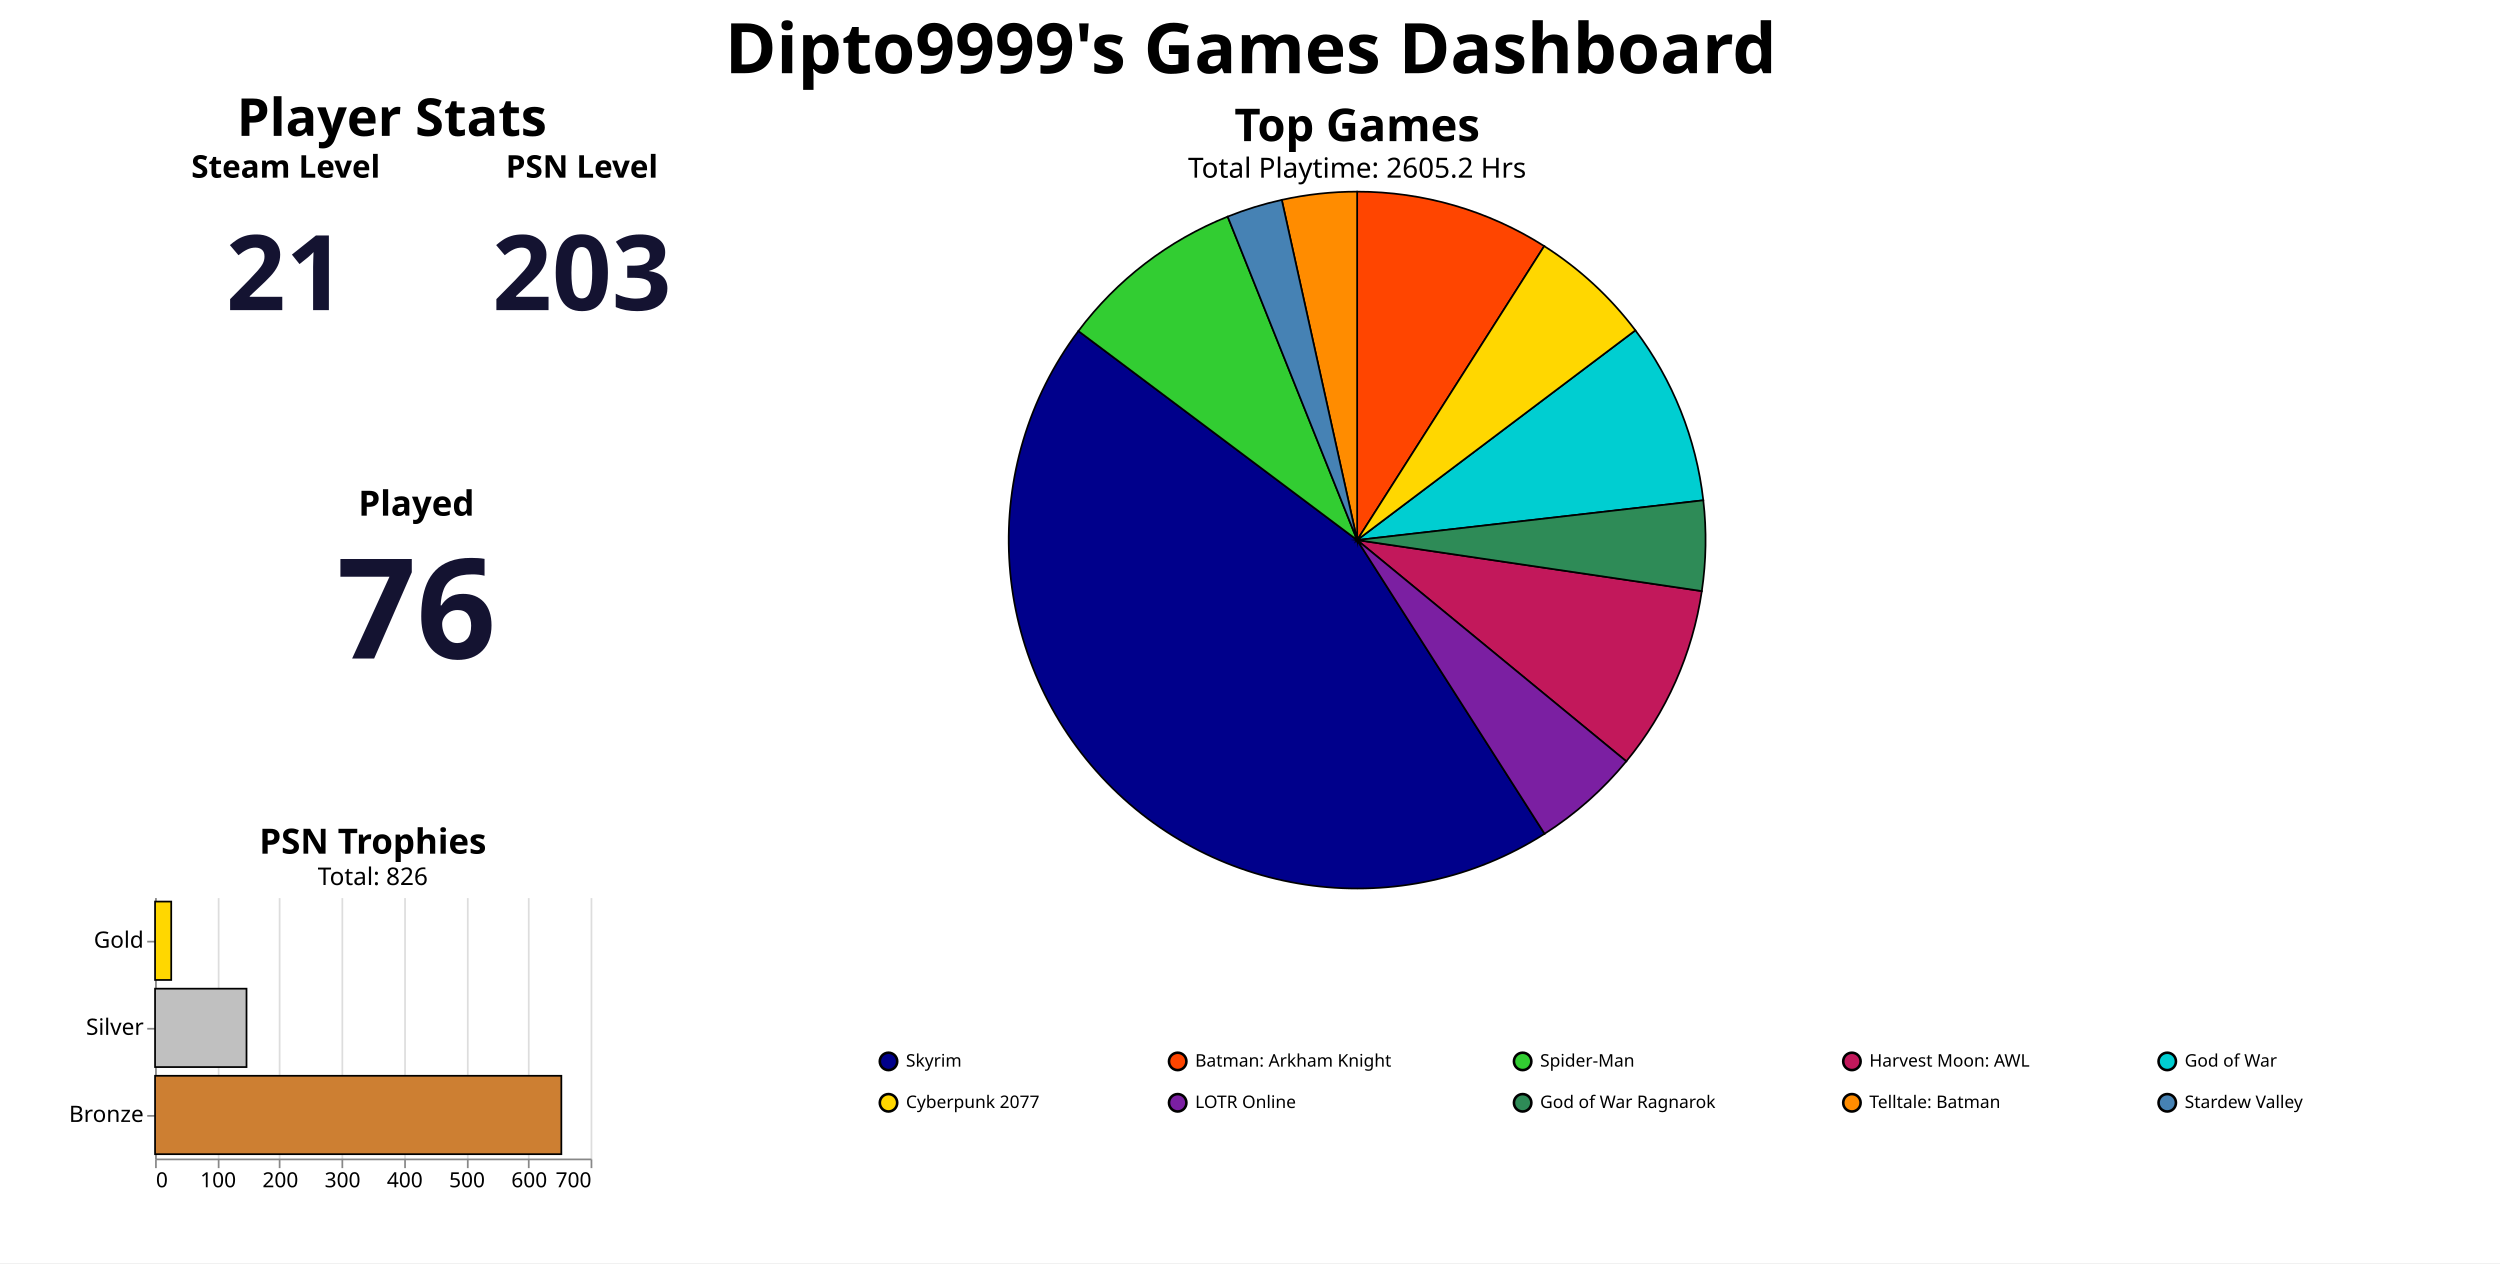
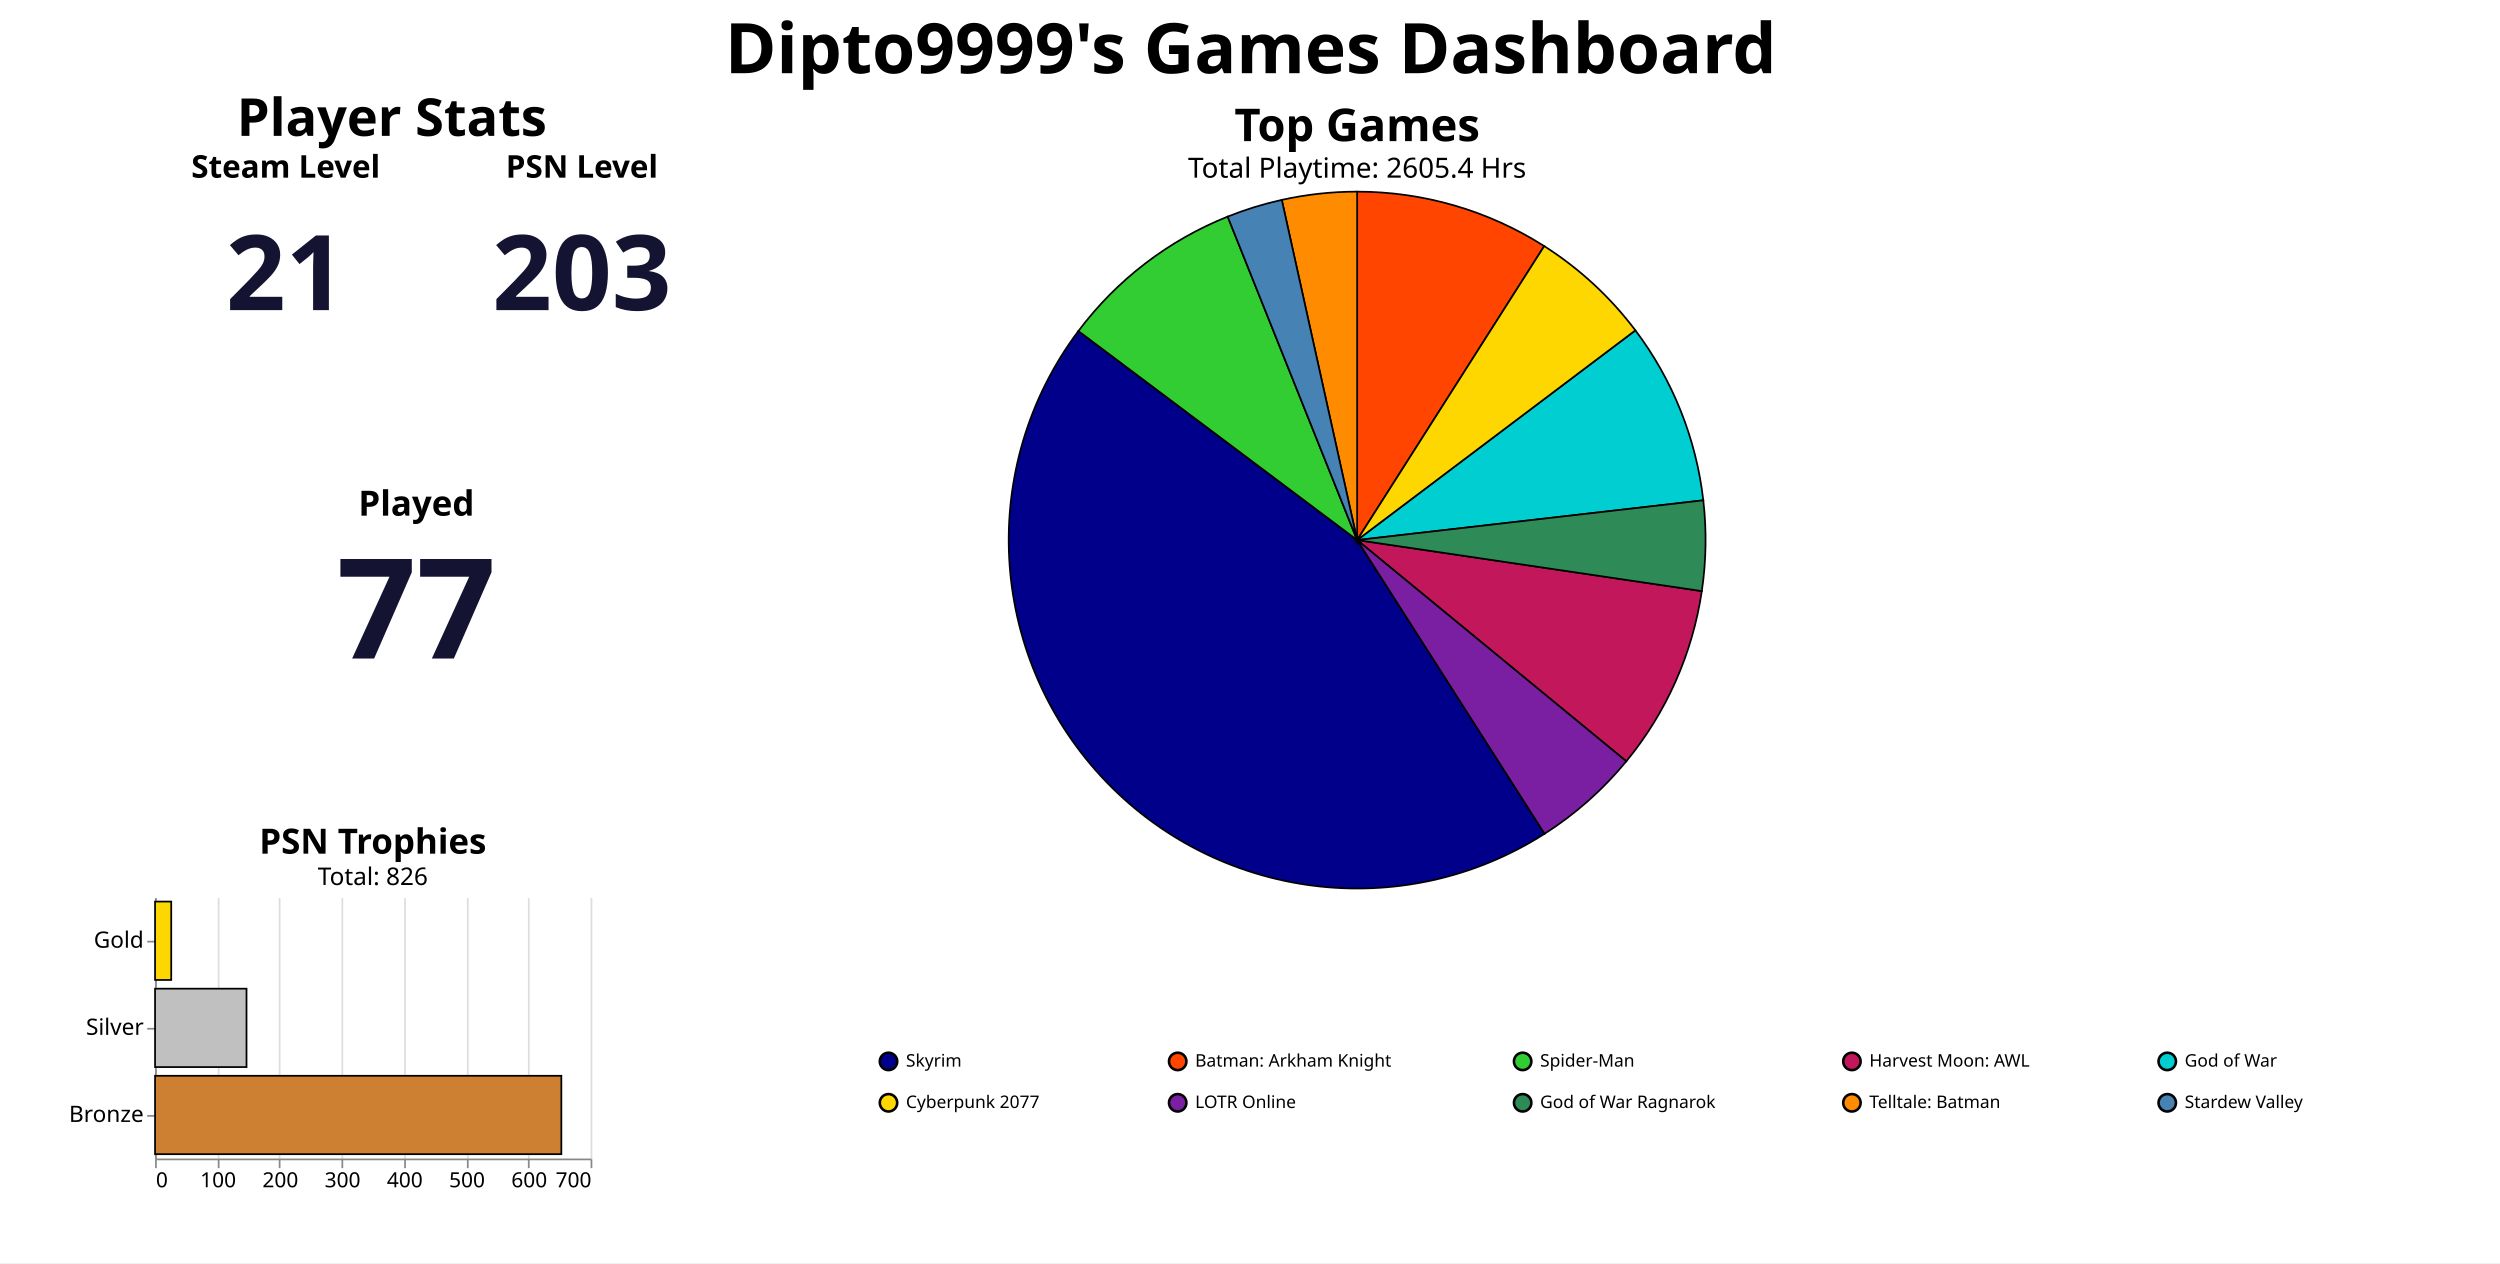
<svg xmlns="http://www.w3.org/2000/svg" version="1.1" class="marks" width="1435" height="725" viewBox="0 0 1435 725">
  <rect width="1435" height="725" fill="white" />
  <g fill="none" stroke-miterlimit="10" transform="translate(89,110)">
    <g class="mark-group role-frame root" role="graphics-object" aria-roledescription="group mark container">
      <g transform="translate(0,0)">
        <path class="background" aria-hidden="true" d="M0,0h0v0h0Z" />
        <g>
          <g class="mark-group role-scope concat_0_group" role="graphics-object" aria-roledescription="group mark container">
            <g transform="translate(0,0)">
              <path class="background" aria-hidden="true" d="M0,0h0v0h0Z" />
              <g>
                <g class="mark-group role-scope concat_0_concat_0_group" role="graphics-object" aria-roledescription="group mark container">
                  <g transform="translate(0,0)">
                    <path class="background" aria-hidden="true" d="M0,0h0v0h0Z" />
                    <g>
                      <g class="mark-group role-scope concat_0_concat_0_concat_0_group" role="graphics-object" aria-roledescription="group mark container">
                        <g transform="translate(0,0)">
                          <path class="background" aria-hidden="true" d="M0,0h150v150h-150Z" stroke="#ddd" stroke-opacity="0" stroke-width="1.5" />
                          <g>
                            <g class="mark-text role-mark concat_0_concat_0_concat_0_marks" role="graphics-object" aria-roledescription="text mark container">
                              <text aria-label="Metric: Steam Level; Value: 21" role="graphics-symbol" aria-roledescription="text mark" text-anchor="middle" transform="translate(75,68)" font-family="sans-serif" font-size="60px" font-weight="bold" fill="#141331">21</text>
                            </g>
                            <g class="mark-group role-title">
                              <g transform="translate(75,-22)">
                                <path class="background" aria-hidden="true" d="M0,0h0v0h0Z" pointer-events="none" />
                                <g>
                                  <g class="mark-text role-title-text" role="graphics-symbol" aria-roledescription="title" aria-label="Title text 'Steam Level'" pointer-events="none">
                                    <text text-anchor="middle" transform="translate(0,14)" font-family="sans-serif" font-size="18px" font-weight="bold" fill="#000" opacity="1">Steam Level</text>
                                  </g>
                                </g>
                                <path class="foreground" aria-hidden="true" d="" pointer-events="none" display="none" />
                              </g>
                            </g>
                          </g>
                          <path class="foreground" aria-hidden="true" d="" display="none" />
                        </g>
                      </g>
                      <g class="mark-group role-scope concat_0_concat_0_concat_1_group" role="graphics-object" aria-roledescription="group mark container">
                        <g transform="translate(170,0)">
                          <path class="background" aria-hidden="true" d="M0,0h150v150h-150Z" stroke="#ddd" stroke-opacity="0" stroke-width="1.5" />
                          <g>
                            <g class="mark-text role-mark concat_0_concat_0_concat_1_marks" role="graphics-object" aria-roledescription="text mark container">
                              <text aria-label="Metric: PSN Level; Value: 203" role="graphics-symbol" aria-roledescription="text mark" text-anchor="middle" transform="translate(75,68)" font-family="sans-serif" font-size="60px" font-weight="bold" fill="#141331">203</text>
                            </g>
                            <g class="mark-group role-title">
                              <g transform="translate(75,-22)">
                                <path class="background" aria-hidden="true" d="M0,0h0v0h0Z" pointer-events="none" />
                                <g>
                                  <g class="mark-text role-title-text" role="graphics-symbol" aria-roledescription="title" aria-label="Title text 'PSN Level'" pointer-events="none">
                                    <text text-anchor="middle" transform="translate(0,14)" font-family="sans-serif" font-size="18px" font-weight="bold" fill="#000" opacity="1">PSN Level</text>
                                  </g>
                                </g>
                                <path class="foreground" aria-hidden="true" d="" pointer-events="none" display="none" />
                              </g>
                            </g>
                          </g>
                          <path class="foreground" aria-hidden="true" d="" display="none" />
                        </g>
                      </g>
                    </g>
                    <path class="foreground" aria-hidden="true" d="" display="none" />
                  </g>
                </g>
                <g class="mark-group role-scope concat_0_concat_1_group" role="graphics-object" aria-roledescription="group mark container">
                  <g transform="translate(0,194)">
                    <path class="background" aria-hidden="true" d="M0,0h300v150h-300Z" stroke="#ddd" stroke-opacity="0" stroke-width="1.5" />
                    <g>
                      <g class="mark-text role-mark concat_0_concat_1_marks" role="graphics-object" aria-roledescription="text mark container">
-                         <text aria-label="Metric: Played; Value: 76" role="graphics-symbol" aria-roledescription="text mark" text-anchor="middle" transform="translate(150,74)" font-family="sans-serif" font-size="80px" font-weight="bold" fill="#141331">76</text>
+                         <text aria-label="Metric: Played; Value: 77" role="graphics-symbol" aria-roledescription="text mark" text-anchor="middle" transform="translate(150,74)" font-family="sans-serif" font-size="80px" font-weight="bold" fill="#141331">77</text>
                      </g>
                      <g class="mark-group role-title">
                        <g transform="translate(150,-24)">
                          <path class="background" aria-hidden="true" d="M0,0h0v0h0Z" pointer-events="none" />
                          <g>
                            <g class="mark-text role-title-text" role="graphics-symbol" aria-roledescription="title" aria-label="Title text 'Played'" pointer-events="none">
                              <text text-anchor="middle" transform="translate(0,16)" font-family="sans-serif" font-size="20px" font-weight="bold" fill="#000" opacity="1">Played</text>
                            </g>
                          </g>
                          <path class="foreground" aria-hidden="true" d="" pointer-events="none" display="none" />
                        </g>
                      </g>
                    </g>
                    <path class="foreground" aria-hidden="true" d="" display="none" />
                  </g>
                </g>
                <g class="mark-group role-scope concat_0_concat_2_group" role="graphics-object" aria-roledescription="group mark container">
                  <g transform="translate(0,405)">
                    <path class="background" aria-hidden="true" d="M0,0h250v150h-250Z" stroke="#ddd" stroke-opacity="0" stroke-width="1.5" />
                    <g>
                      <g class="mark-group role-axis" aria-hidden="true">
                        <g transform="translate(0.5,150.5)">
                          <path class="background" aria-hidden="true" d="M0,0h0v0h0Z" pointer-events="none" />
                          <g>
                            <g class="mark-rule role-axis-grid" pointer-events="none">
                              <line transform="translate(0,0)" x2="0" y2="-150" stroke="#ddd" stroke-width="1" opacity="1" />
                              <line transform="translate(36,0)" x2="0" y2="-150" stroke="#ddd" stroke-width="1" opacity="1" />
                              <line transform="translate(71,0)" x2="0" y2="-150" stroke="#ddd" stroke-width="1" opacity="1" />
                              <line transform="translate(107,0)" x2="0" y2="-150" stroke="#ddd" stroke-width="1" opacity="1" />
                              <line transform="translate(143,0)" x2="0" y2="-150" stroke="#ddd" stroke-width="1" opacity="1" />
                              <line transform="translate(179,0)" x2="0" y2="-150" stroke="#ddd" stroke-width="1" opacity="1" />
                              <line transform="translate(214,0)" x2="0" y2="-150" stroke="#ddd" stroke-width="1" opacity="1" />
                              <line transform="translate(250,0)" x2="0" y2="-150" stroke="#ddd" stroke-width="1" opacity="1" />
                            </g>
                          </g>
                          <path class="foreground" aria-hidden="true" d="" pointer-events="none" display="none" />
                        </g>
                      </g>
                      <g class="mark-group role-axis" role="graphics-symbol" aria-roledescription="axis" aria-label="X-axis for a linear scale with values from 0 to 700">
                        <g transform="translate(0.5,150.5)">
                          <path class="background" aria-hidden="true" d="M0,0h0v0h0Z" pointer-events="none" />
                          <g>
                            <g class="mark-rule role-axis-tick" pointer-events="none">
                              <line transform="translate(0,0)" x2="0" y2="5" stroke="#888" stroke-width="1" opacity="1" />
                              <line transform="translate(36,0)" x2="0" y2="5" stroke="#888" stroke-width="1" opacity="1" />
                              <line transform="translate(71,0)" x2="0" y2="5" stroke="#888" stroke-width="1" opacity="1" />
                              <line transform="translate(107,0)" x2="0" y2="5" stroke="#888" stroke-width="1" opacity="1" />
                              <line transform="translate(143,0)" x2="0" y2="5" stroke="#888" stroke-width="1" opacity="1" />
                              <line transform="translate(179,0)" x2="0" y2="5" stroke="#888" stroke-width="1" opacity="1" />
                              <line transform="translate(214,0)" x2="0" y2="5" stroke="#888" stroke-width="1" opacity="1" />
                              <line transform="translate(250,0)" x2="0" y2="5" stroke="#888" stroke-width="1" opacity="1" />
                            </g>
                            <g class="mark-text role-axis-label" pointer-events="none">
                              <text text-anchor="start" transform="translate(0,16)" font-family="sans-serif" font-size="12px" fill="#000" opacity="1">0</text>
                              <text text-anchor="middle" transform="translate(35.71429,16)" font-family="sans-serif" font-size="12px" fill="#000" opacity="1">100</text>
                              <text text-anchor="middle" transform="translate(71.42857,16)" font-family="sans-serif" font-size="12px" fill="#000" opacity="1">200</text>
                              <text text-anchor="middle" transform="translate(107.1429,16)" font-family="sans-serif" font-size="12px" fill="#000" opacity="1">300</text>
                              <text text-anchor="middle" transform="translate(142.8571,16)" font-family="sans-serif" font-size="12px" fill="#000" opacity="1">400</text>
                              <text text-anchor="middle" transform="translate(178.5714,16)" font-family="sans-serif" font-size="12px" fill="#000" opacity="1">500</text>
                              <text text-anchor="middle" transform="translate(214.2857,16)" font-family="sans-serif" font-size="12px" fill="#000" opacity="1">600</text>
                              <text text-anchor="end" transform="translate(250,16)" font-family="sans-serif" font-size="12px" fill="#000" opacity="1">700</text>
                            </g>
                            <g class="mark-rule role-axis-domain" pointer-events="none">
                              <line transform="translate(0,0)" x2="250" y2="0" stroke="#888" stroke-width="1" opacity="1" />
                            </g>
                          </g>
                          <path class="foreground" aria-hidden="true" d="" pointer-events="none" display="none" />
                        </g>
                      </g>
                      <g class="mark-group role-axis" role="graphics-symbol" aria-roledescription="axis" aria-label="Y-axis for a discrete scale with 3 values: Gold, Silver, Bronze">
                        <g transform="translate(0.5,0.5)">
                          <path class="background" aria-hidden="true" d="M0,0h0v0h0Z" pointer-events="none" />
                          <g>
                            <g class="mark-rule role-axis-tick" pointer-events="none">
                              <line transform="translate(0,25)" x2="-5" y2="0" stroke="#888" stroke-width="1" opacity="1" />
                              <line transform="translate(0,75)" x2="-5" y2="0" stroke="#888" stroke-width="1" opacity="1" />
                              <line transform="translate(0,125)" x2="-5" y2="0" stroke="#888" stroke-width="1" opacity="1" />
                            </g>
                            <g class="mark-text role-axis-label" pointer-events="none">
                              <text text-anchor="end" transform="translate(-7,28.5)" font-family="sans-serif" font-size="13px" fill="#000" opacity="1">Gold</text>
                              <text text-anchor="end" transform="translate(-7,78.5)" font-family="sans-serif" font-size="13px" fill="#000" opacity="1">Silver</text>
                              <text text-anchor="end" transform="translate(-7,128.5)" font-family="sans-serif" font-size="13px" fill="#000" opacity="1">Bronze</text>
                            </g>
                            <g class="mark-rule role-axis-domain" pointer-events="none">
                              <line transform="translate(0,0)" x2="0" y2="150" stroke="#888" stroke-width="1" opacity="1" />
                            </g>
                          </g>
                          <path class="foreground" aria-hidden="true" d="" pointer-events="none" display="none" />
                        </g>
                      </g>
                      <g class="mark-rect role-mark concat_0_concat_2_marks" role="graphics-object" aria-roledescription="rect mark container">
                        <path aria-label="count: 26; type: Gold; Trophy: Gold; Count: 26" role="graphics-symbol" aria-roledescription="bar" d="M0,2.5h9.286v45h-9.286Z" fill="#FFD700" stroke="black" stroke-width="1" />
                        <path aria-label="count: 147; type: Silver; Trophy: Silver; Count: 147" role="graphics-symbol" aria-roledescription="bar" d="M0,52.5h52.5v45h-52.5Z" fill="#C0C0C0" stroke="black" stroke-width="1" />
                        <path aria-label="count: 653; type: Bronze; Trophy: Bronze; Count: 653" role="graphics-symbol" aria-roledescription="bar" d="M0,102.5h233.214v45h-233.214Z" fill="#CD7F32" stroke="black" stroke-width="1" />
                      </g>
                      <g class="mark-group role-title">
                        <g transform="translate(125,-41)">
                          <path class="background" aria-hidden="true" d="M0,0h0v0h0Z" pointer-events="none" />
                          <g>
                            <g class="mark-text role-title-text" role="graphics-symbol" aria-roledescription="title" aria-label="Title text 'PSN Trophies'" pointer-events="none">
                              <text text-anchor="middle" transform="translate(0,16)" font-family="sans-serif" font-size="20px" font-weight="bold" fill="#000" opacity="1">PSN Trophies</text>
                            </g>
                            <g class="mark-text role-title-subtitle" role="graphics-symbol" aria-roledescription="subtitle" aria-label="Subtitle text 'Total: 826'" pointer-events="none">
                              <text text-anchor="middle" transform="translate(0,34)" font-family="sans-serif" font-size="14px" fill="#000" opacity="1">Total: 826</text>
                            </g>
                          </g>
                          <path class="foreground" aria-hidden="true" d="" pointer-events="none" display="none" />
                        </g>
                      </g>
                    </g>
                    <path class="foreground" aria-hidden="true" d="" display="none" />
                  </g>
                </g>
                <g class="mark-group role-title">
                  <g transform="translate(135.905,-56)">
                    <path class="background" aria-hidden="true" d="M0,0h0v0h0Z" pointer-events="none" />
                    <g>
                      <g class="mark-text role-title-text" role="graphics-symbol" aria-roledescription="title" aria-label="Title text 'Player Stats'" pointer-events="none">
                        <text text-anchor="middle" transform="translate(0,24)" font-family="sans-serif" font-size="30px" font-weight="bold" fill="#000" opacity="1">Player Stats</text>
                      </g>
                    </g>
                    <path class="foreground" aria-hidden="true" d="" pointer-events="none" display="none" />
                  </g>
                </g>
              </g>
              <path class="foreground" aria-hidden="true" d="" display="none" />
            </g>
          </g>
          <g class="mark-group role-scope concat_1_group" role="graphics-object" aria-roledescription="group mark container">
            <g transform="translate(340,0)">
              <path class="background" aria-hidden="true" d="M0,0h700v400h-700Z" />
              <g>
                <g class="mark-arc role-mark concat_1_marks" role="graphics-object" aria-roledescription="arc mark container">
                  <path aria-label="playtime_percentage: 44.28; name: Skyrim; Game: Skyrim; Time (Hrs): 845.3; Playtime (%): 44.28" role="graphics-symbol" aria-roledescription="arc mark" transform="translate(350,200)" d="M-160.012,-119.984A200,200,0,0,0,107.589,168.596L0,0Z" fill="#00008B" stroke="black" stroke-width="1" />
                  <path aria-label="playtime_percentage: 9.02; name: Batman: Arkham Knight; Game: Batman: Arkham Knight; Time (Hrs): 172.2; Playtime (%): 9.02" role="graphics-symbol" aria-roledescription="arc mark" transform="translate(350,200)" d="M107.377,-168.731A200,200,0,0,0,0,-200L0,0Z" fill="#FF4500" stroke="black" stroke-width="1" />
                  <path aria-label="playtime_percentage: 8.7; name: Spider-Man; Game: Spider-Man; Time (Hrs): 166.1; Playtime (%): 8.70" role="graphics-symbol" aria-roledescription="arc mark" transform="translate(350,200)" d="M-74.325,-185.676A200,200,0,0,0,-160.012,-119.984L0,0Z" fill="#32CD32" stroke="black" stroke-width="1" />
                  <path aria-label="playtime_percentage: 8.61; name: Harvest Moon: AWL; Game: Harvest Moon: AWL; Time (Hrs): 164.3; Playtime (%): 8.61" role="graphics-symbol" aria-roledescription="arc mark" transform="translate(350,200)" d="M154.502,127A200,200,0,0,0,197.842,29.299L0,0Z" fill="#C2185B" stroke="black" stroke-width="1" />
                  <path aria-label="playtime_percentage: 8.46; name: God of War; Game: God of War; Time (Hrs): 161.5; Playtime (%): 8.46" role="graphics-symbol" aria-roledescription="arc mark" transform="translate(350,200)" d="M198.694,-22.821A200,200,0,0,0,159.71,-120.385L0,0Z" fill="#00CED1" stroke="black" stroke-width="1" />
                  <path aria-label="playtime_percentage: 5.7; name: Cyberpunk 2077; Game: Cyberpunk 2077; Time (Hrs): 108.8; Playtime (%): 5.70" role="graphics-symbol" aria-roledescription="arc mark" transform="translate(350,200)" d="M159.71,-120.385A200,200,0,0,0,107.377,-168.731L0,0Z" fill="#FFD700" stroke="black" stroke-width="1" />
                  <path aria-label="playtime_percentage: 5.01; name: LOTR Online; Game: LOTR Online; Time (Hrs): 95.7; Playtime (%): 5.01" role="graphics-symbol" aria-roledescription="arc mark" transform="translate(350,200)" d="M107.589,168.596A200,200,0,0,0,154.502,127L0,0Z" fill="#7B1FA2" stroke="black" stroke-width="1" />
                  <path aria-label="playtime_percentage: 4.16; name: God of War Ragnarok; Game: God of War Ragnarok; Time (Hrs): 79.4; Playtime (%): 4.16" role="graphics-symbol" aria-roledescription="arc mark" transform="translate(350,200)" d="M197.842,29.299A200,200,0,0,0,198.694,-22.821L0,0Z" fill="#2E8B57" stroke="black" stroke-width="1" />
                  <path aria-label="playtime_percentage: 3.47; name: Telltale: Batman; Game: Telltale: Batman; Time (Hrs): 66.2; Playtime (%): 3.47" role="graphics-symbol" aria-roledescription="arc mark" transform="translate(350,200)" d="M0,-200A200,200,0,0,0,-43.261,-195.265L0,0Z" fill="#FF8C00" stroke="black" stroke-width="1" />
                  <path aria-label="playtime_percentage: 2.59; name: Stardew Valley; Game: Stardew Valley; Time (Hrs): 49.5; Playtime (%): 2.59" role="graphics-symbol" aria-roledescription="arc mark" transform="translate(350,200)" d="M-43.261,-195.265A200,200,0,0,0,-74.325,-185.676L0,0Z" fill="#4682B4" stroke="black" stroke-width="1" />
                </g>
                <g class="mark-group role-legend" role="graphics-symbol" aria-roledescription="legend" aria-label="Symbol legend for fill color with 10 values: Skyrim, Batman: Arkham Knight, Spider-Man, Harvest Moon: AWL, God of War, ending with Stardew Valley">
                  <g transform="translate(0,418)">
                    <path class="background" aria-hidden="true" d="M0,0h966v187h-966Z" pointer-events="none" />
                    <g>
                      <g class="mark-group role-legend-entry">
                        <g transform="translate(75,75)">
                          <path class="background" aria-hidden="true" d="M0,0h0v0h0Z" pointer-events="none" />
                          <g>
                            <g class="mark-group role-scope" role="graphics-object" aria-roledescription="group mark container">
                              <g transform="translate(0,0.25)">
                                <path class="background" aria-hidden="true" d="M0,0h89.384v12.5h-89.384Z" pointer-events="none" opacity="1" />
                                <g>
                                  <g class="mark-symbol role-legend-symbol" pointer-events="none">
                                    <path transform="translate(6,6)" d="M5,0A5,5,0,1,1,-5,0A5,5,0,1,1,5,0" fill="#00008B" stroke="black" stroke-width="1.5" opacity="1" />
                                  </g>
                                  <g class="mark-text role-legend-label" pointer-events="none">
                                    <text text-anchor="start" transform="translate(16,9)" font-family="sans-serif" font-size="10px" fill="#000" opacity="1">Skyrim</text>
                                  </g>
                                </g>
                                <path class="foreground" aria-hidden="true" d="" pointer-events="none" display="none" />
                              </g>
                              <g transform="translate(166,0.25)">
                                <path class="background" aria-hidden="true" d="M0,0h121.054v12.5h-121.054Z" pointer-events="none" opacity="1" />
                                <g>
                                  <g class="mark-symbol role-legend-symbol" pointer-events="none">
                                    <path transform="translate(6,6)" d="M5,0A5,5,0,1,1,-5,0A5,5,0,1,1,5,0" fill="#FF4500" stroke="black" stroke-width="1.5" opacity="1" />
                                  </g>
                                  <g class="mark-text role-legend-label" pointer-events="none">
                                    <text text-anchor="start" transform="translate(16,9)" font-family="sans-serif" font-size="10px" fill="#000" opacity="1">Batman: Arkham Knight</text>
                                  </g>
                                </g>
                                <path class="foreground" aria-hidden="true" d="" pointer-events="none" display="none" />
                              </g>
                              <g transform="translate(364,0.25)">
                                <path class="background" aria-hidden="true" d="M0,0h112.895v12.5h-112.895Z" pointer-events="none" opacity="1" />
                                <g>
                                  <g class="mark-symbol role-legend-symbol" pointer-events="none">
                                    <path transform="translate(6,6)" d="M5,0A5,5,0,1,1,-5,0A5,5,0,1,1,5,0" fill="#32CD32" stroke="black" stroke-width="1.5" opacity="1" />
                                  </g>
                                  <g class="mark-text role-legend-label" pointer-events="none">
                                    <text text-anchor="start" transform="translate(16,9)" font-family="sans-serif" font-size="10px" fill="#000" opacity="1">Spider-Man</text>
                                  </g>
                                </g>
                                <path class="foreground" aria-hidden="true" d="" pointer-events="none" display="none" />
                              </g>
                              <g transform="translate(553,0.25)">
                                <path class="background" aria-hidden="true" d="M0,0h104.55v12.5h-104.55Z" pointer-events="none" opacity="1" />
                                <g>
                                  <g class="mark-symbol role-legend-symbol" pointer-events="none">
                                    <path transform="translate(6,6)" d="M5,0A5,5,0,1,1,-5,0A5,5,0,1,1,5,0" fill="#C2185B" stroke="black" stroke-width="1.5" opacity="1" />
                                  </g>
                                  <g class="mark-text role-legend-label" pointer-events="none">
                                    <text text-anchor="start" transform="translate(16,9)" font-family="sans-serif" font-size="10px" fill="#000" opacity="1">Harvest Moon: AWL</text>
                                  </g>
                                </g>
                                <path class="foreground" aria-hidden="true" d="" pointer-events="none" display="none" />
                              </g>
                              <g transform="translate(734,0.25)">
                                <path class="background" aria-hidden="true" d="M0,0h81.957v12.5h-81.957Z" pointer-events="none" opacity="1" />
                                <g>
                                  <g class="mark-symbol role-legend-symbol" pointer-events="none">
                                    <path transform="translate(6,6)" d="M5,0A5,5,0,1,1,-5,0A5,5,0,1,1,5,0" fill="#00CED1" stroke="black" stroke-width="1.5" opacity="1" />
                                  </g>
                                  <g class="mark-text role-legend-label" pointer-events="none">
                                    <text text-anchor="start" transform="translate(16,9)" font-family="sans-serif" font-size="10px" fill="#000" opacity="1">God of War</text>
                                  </g>
                                </g>
                                <path class="foreground" aria-hidden="true" d="" pointer-events="none" display="none" />
                              </g>
                              <g transform="translate(0,24)">
                                <path class="background" aria-hidden="true" d="M0,0h89.384v12.5h-89.384Z" pointer-events="none" opacity="1" />
                                <g>
                                  <g class="mark-symbol role-legend-symbol" pointer-events="none">
                                    <path transform="translate(6,6)" d="M5,0A5,5,0,1,1,-5,0A5,5,0,1,1,5,0" fill="#FFD700" stroke="black" stroke-width="1.5" opacity="1" />
                                  </g>
                                  <g class="mark-text role-legend-label" pointer-events="none">
                                    <text text-anchor="start" transform="translate(16,9)" font-family="sans-serif" font-size="10px" fill="#000" opacity="1">Cyberpunk 2077</text>
                                  </g>
                                </g>
                                <path class="foreground" aria-hidden="true" d="" pointer-events="none" display="none" />
                              </g>
                              <g transform="translate(166,24)">
                                <path class="background" aria-hidden="true" d="M0,0h121.054v12.5h-121.054Z" pointer-events="none" opacity="1" />
                                <g>
                                  <g class="mark-symbol role-legend-symbol" pointer-events="none">
                                    <path transform="translate(6,6)" d="M5,0A5,5,0,1,1,-5,0A5,5,0,1,1,5,0" fill="#7B1FA2" stroke="black" stroke-width="1.5" opacity="1" />
                                  </g>
                                  <g class="mark-text role-legend-label" pointer-events="none">
                                    <text text-anchor="start" transform="translate(16,9)" font-family="sans-serif" font-size="10px" fill="#000" opacity="1">LOTR Online</text>
                                  </g>
                                </g>
                                <path class="foreground" aria-hidden="true" d="" pointer-events="none" display="none" />
                              </g>
                              <g transform="translate(364,24)">
                                <path class="background" aria-hidden="true" d="M0,0h112.895v12.5h-112.895Z" pointer-events="none" opacity="1" />
                                <g>
                                  <g class="mark-symbol role-legend-symbol" pointer-events="none">
                                    <path transform="translate(6,6)" d="M5,0A5,5,0,1,1,-5,0A5,5,0,1,1,5,0" fill="#2E8B57" stroke="black" stroke-width="1.5" opacity="1" />
                                  </g>
                                  <g class="mark-text role-legend-label" pointer-events="none">
                                    <text text-anchor="start" transform="translate(16,9)" font-family="sans-serif" font-size="10px" fill="#000" opacity="1">God of War Ragnarok</text>
                                  </g>
                                </g>
                                <path class="foreground" aria-hidden="true" d="" pointer-events="none" display="none" />
                              </g>
                              <g transform="translate(553,24)">
                                <path class="background" aria-hidden="true" d="M0,0h104.55v12.5h-104.55Z" pointer-events="none" opacity="1" />
                                <g>
                                  <g class="mark-symbol role-legend-symbol" pointer-events="none">
                                    <path transform="translate(6,6)" d="M5,0A5,5,0,1,1,-5,0A5,5,0,1,1,5,0" fill="#FF8C00" stroke="black" stroke-width="1.5" opacity="1" />
                                  </g>
                                  <g class="mark-text role-legend-label" pointer-events="none">
                                    <text text-anchor="start" transform="translate(16,9)" font-family="sans-serif" font-size="10px" fill="#000" opacity="1">Telltale: Batman</text>
                                  </g>
                                </g>
                                <path class="foreground" aria-hidden="true" d="" pointer-events="none" display="none" />
                              </g>
                              <g transform="translate(734,24)">
                                <path class="background" aria-hidden="true" d="M0,0h81.957v12.5h-81.957Z" pointer-events="none" opacity="1" />
                                <g>
                                  <g class="mark-symbol role-legend-symbol" pointer-events="none">
                                    <path transform="translate(6,6)" d="M5,0A5,5,0,1,1,-5,0A5,5,0,1,1,5,0" fill="#4682B4" stroke="black" stroke-width="1.5" opacity="1" />
                                  </g>
                                  <g class="mark-text role-legend-label" pointer-events="none">
                                    <text text-anchor="start" transform="translate(16,9)" font-family="sans-serif" font-size="10px" fill="#000" opacity="1">Stardew Valley</text>
                                  </g>
                                </g>
                                <path class="foreground" aria-hidden="true" d="" pointer-events="none" display="none" />
                              </g>
                            </g>
                          </g>
                          <path class="foreground" aria-hidden="true" d="" pointer-events="none" display="none" />
                        </g>
                      </g>
                    </g>
                    <path class="foreground" aria-hidden="true" d="" pointer-events="none" display="none" />
                  </g>
                </g>
                <g class="mark-group role-title">
                  <g transform="translate(350,-50)">
                    <path class="background" aria-hidden="true" d="M0,0h0v0h0Z" pointer-events="none" />
                    <g>
                      <g class="mark-text role-title-text" role="graphics-symbol" aria-roledescription="title" aria-label="Title text 'Top Games'" pointer-events="none">
                        <text text-anchor="middle" transform="translate(0,21)" font-family="sans-serif" font-size="26px" font-weight="bold" fill="#000" opacity="1">Top Games</text>
                      </g>
-                       <g class="mark-text role-title-subtitle" role="graphics-symbol" aria-roledescription="subtitle" aria-label="Subtitle text 'Total Playtime: 2605.2 Hrs'" pointer-events="none">
-                         <text text-anchor="middle" transform="translate(0,42)" font-family="sans-serif" font-size="16px" fill="#000" opacity="1">Total Playtime: 2605.2 Hrs</text>
+                       <g class="mark-text role-title-subtitle" role="graphics-symbol" aria-roledescription="subtitle" aria-label="Subtitle text 'Total Playtime: 2605.4 Hrs'" pointer-events="none">
+                         <text text-anchor="middle" transform="translate(0,42)" font-family="sans-serif" font-size="16px" fill="#000" opacity="1">Total Playtime: 2605.4 Hrs</text>
                      </g>
                    </g>
                    <path class="foreground" aria-hidden="true" d="" pointer-events="none" display="none" />
                  </g>
                </g>
              </g>
              <path class="foreground" aria-hidden="true" d="" display="none" />
            </g>
          </g>
          <g class="mark-group role-title">
            <g transform="translate(628.905,-100)">
              <path class="background" aria-hidden="true" d="M0,0h0v0h0Z" pointer-events="none" />
              <g>
                <g class="mark-text role-title-text" role="graphics-symbol" aria-roledescription="title" aria-label="Title text 'Dipto9999's Games Dashboard'" pointer-events="none">
                  <text text-anchor="middle" transform="translate(0,32)" font-family="sans-serif" font-size="40px" font-weight="bold" fill="#000" opacity="1">Dipto9999's Games Dashboard</text>
                </g>
              </g>
              <path class="foreground" aria-hidden="true" d="" pointer-events="none" display="none" />
            </g>
          </g>
        </g>
        <path class="foreground" aria-hidden="true" d="" display="none" />
      </g>
    </g>
  </g>
</svg>
